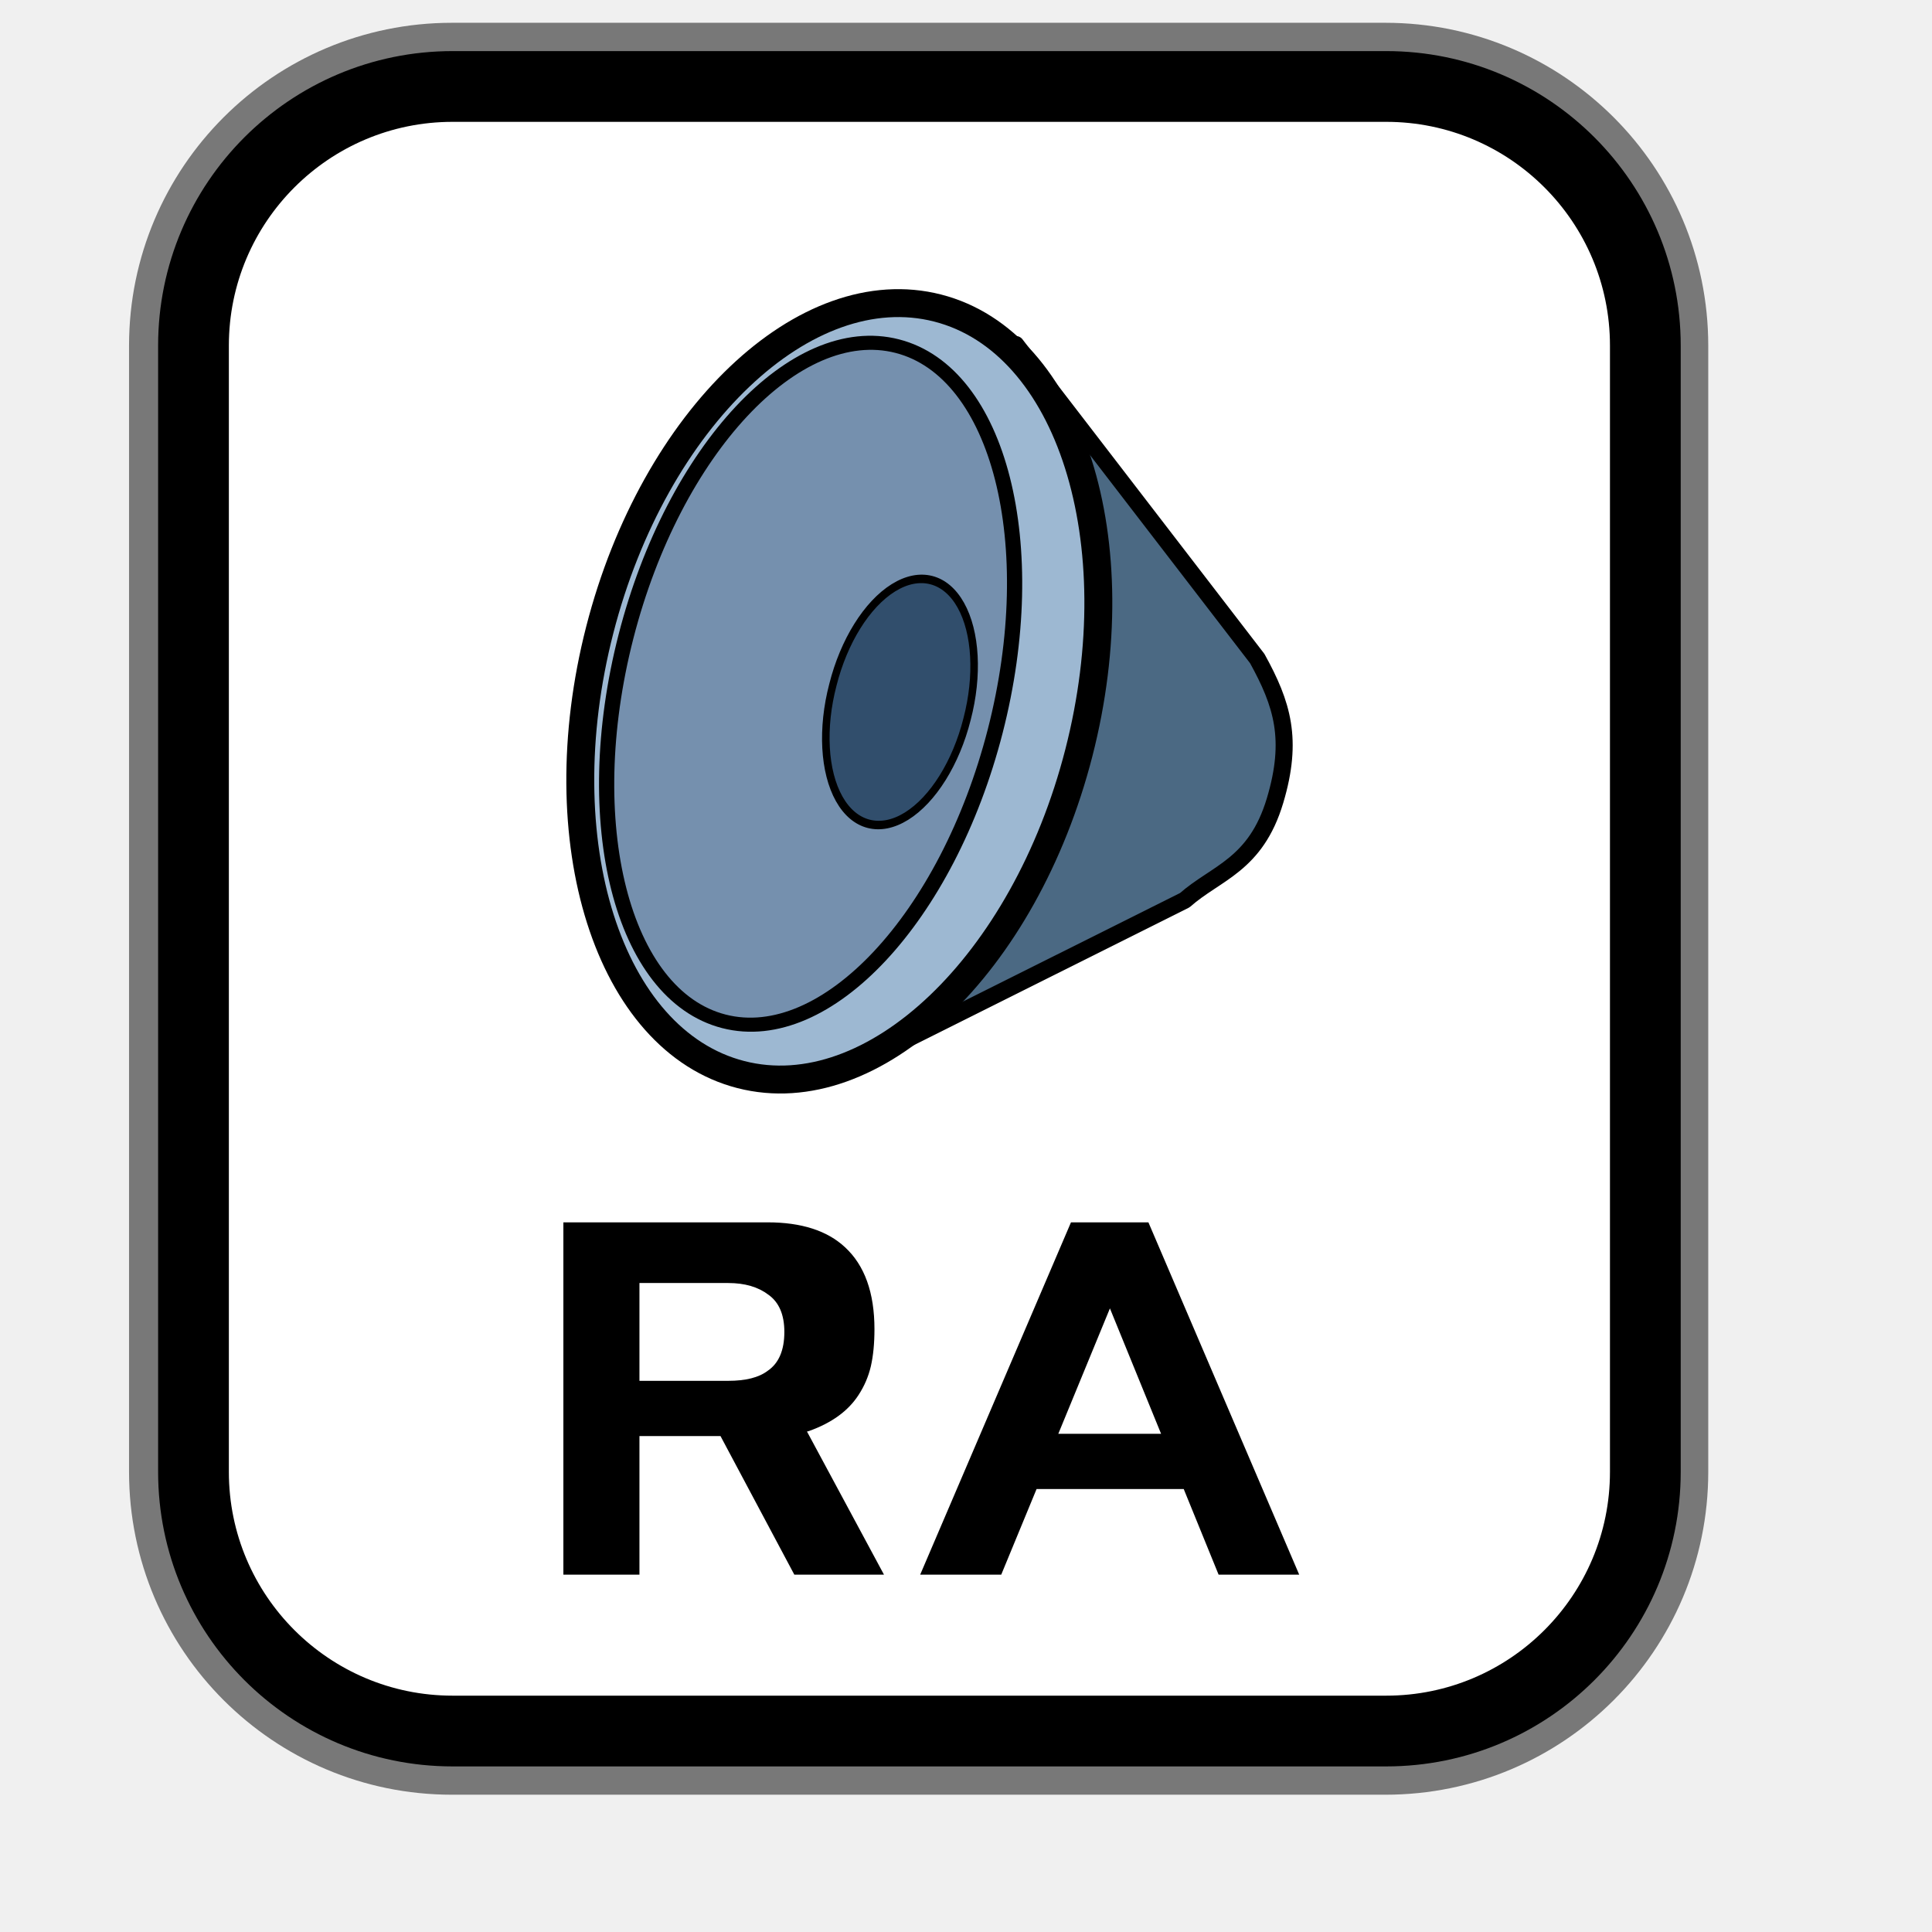
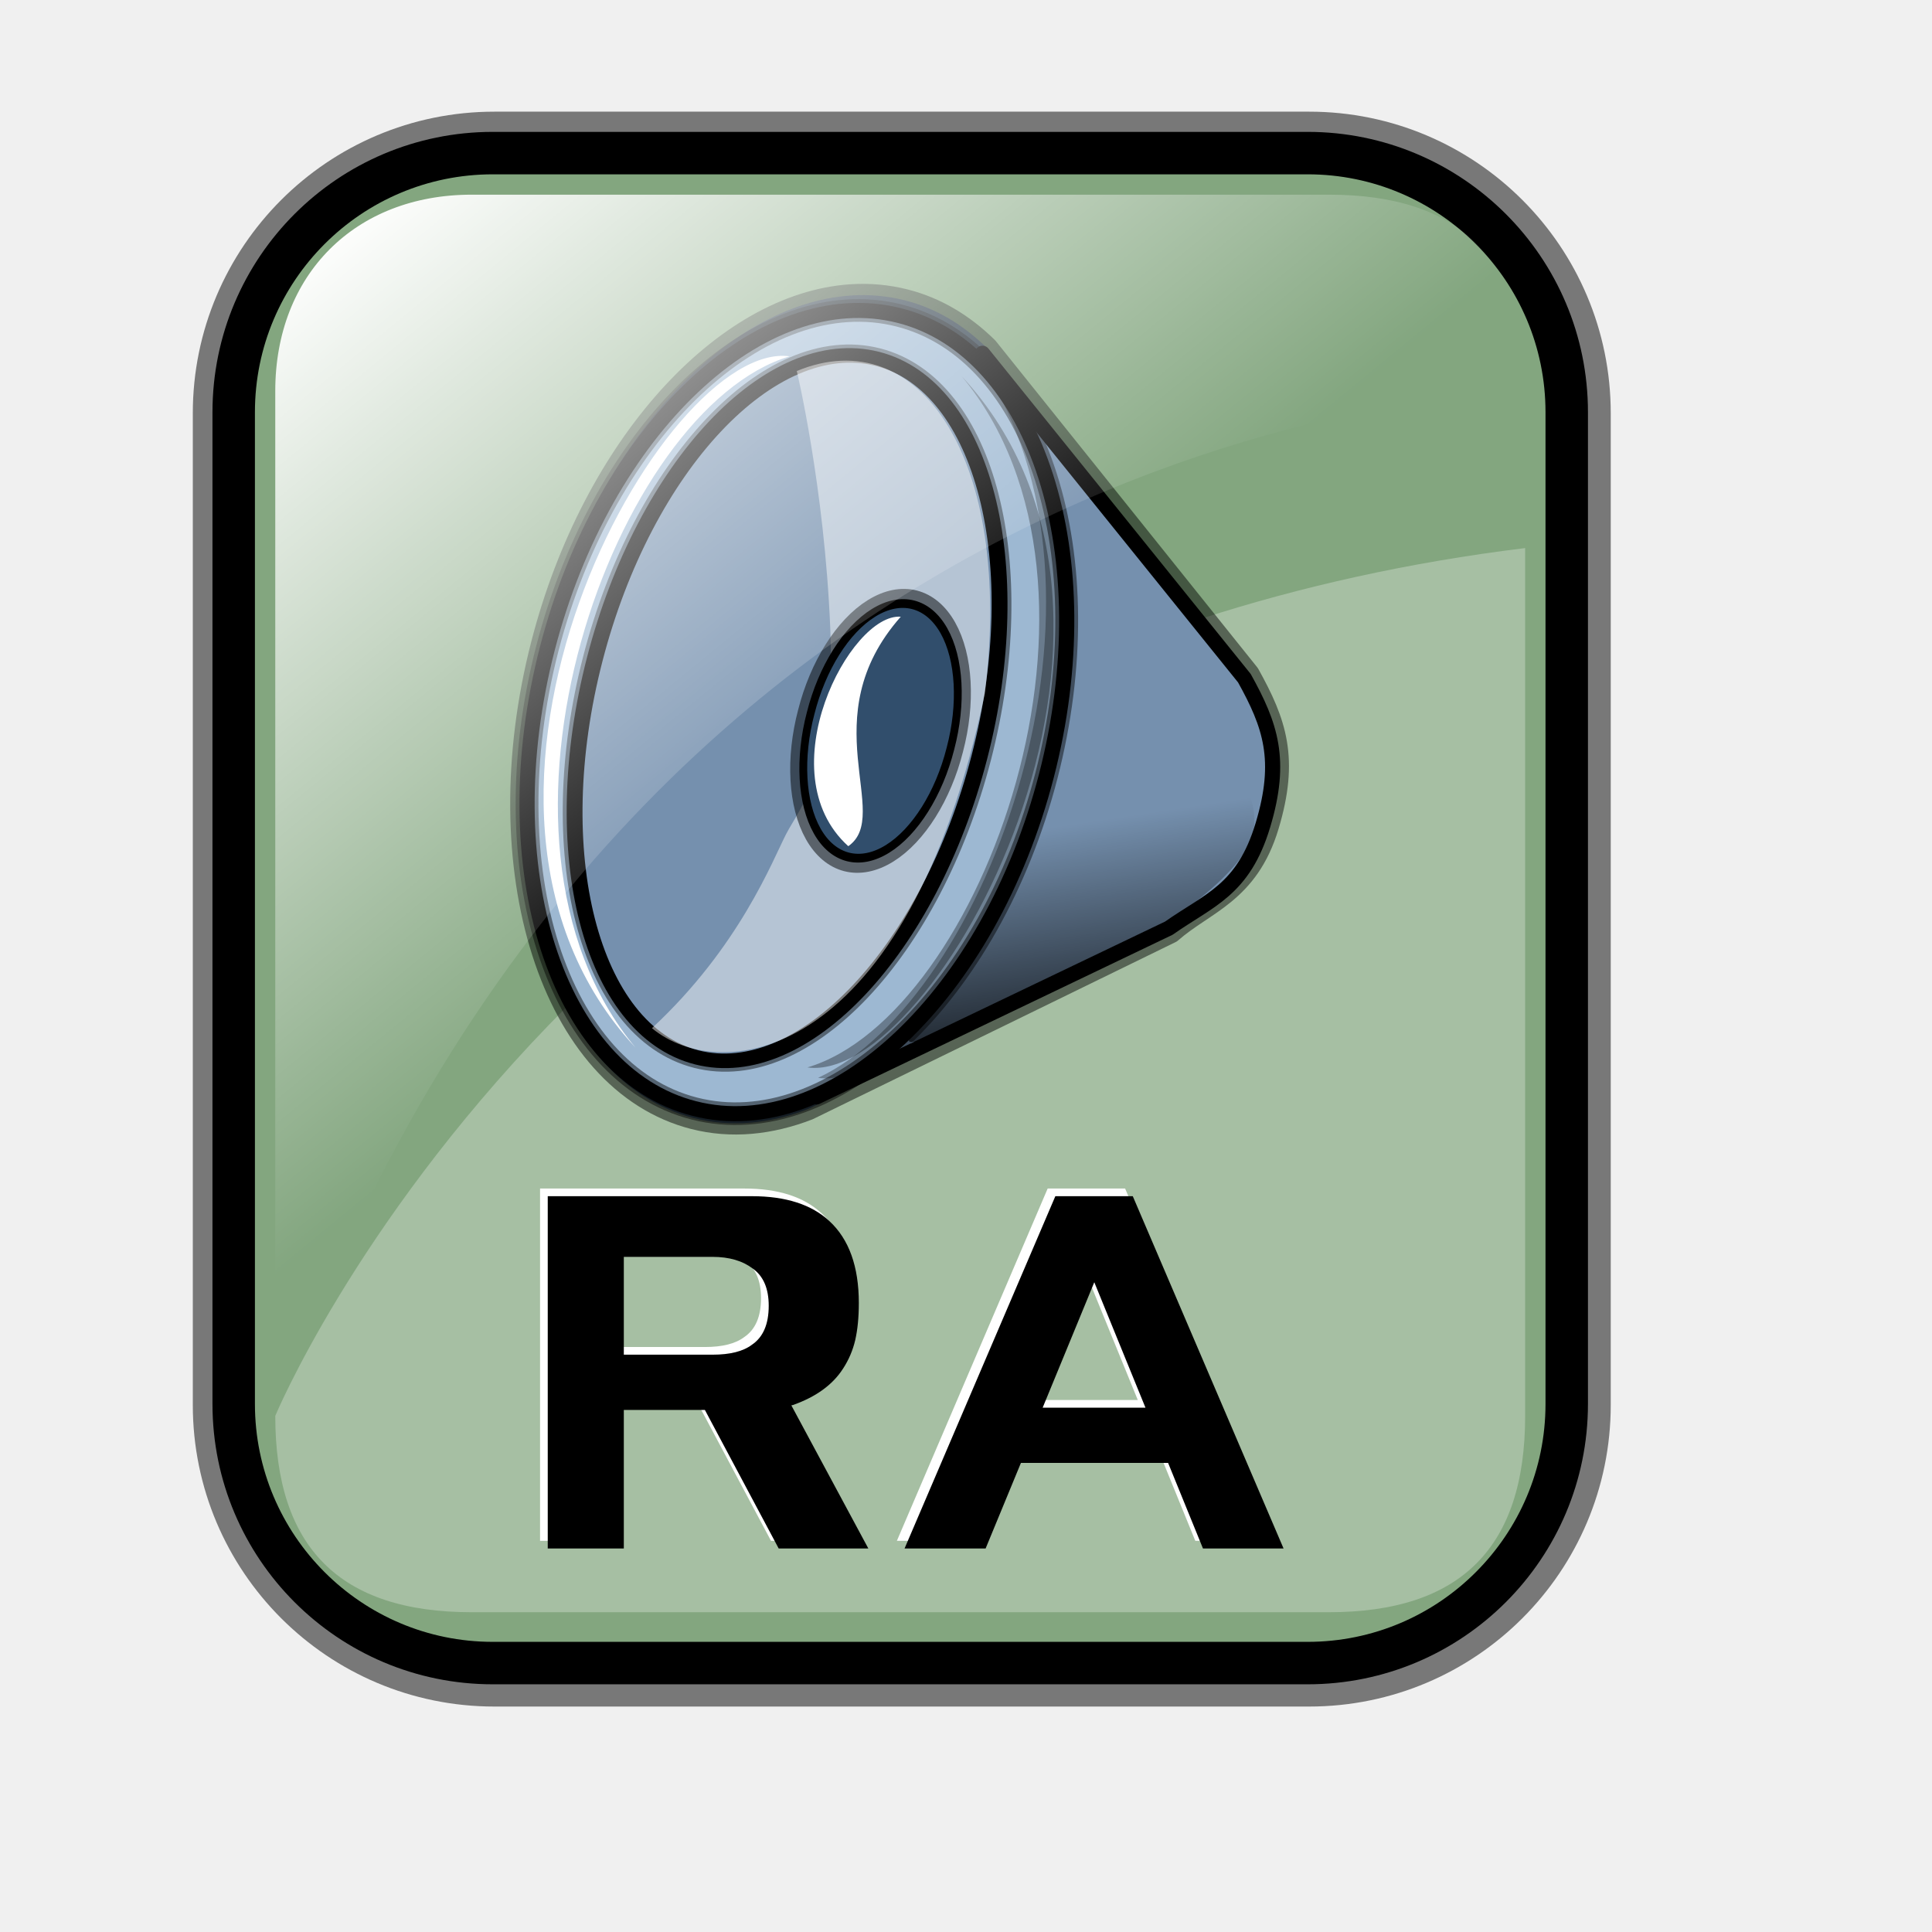
- <svg xmlns="http://www.w3.org/2000/svg" xmlns:xlink="http://www.w3.org/1999/xlink" id="svg1" width="128pt" height="128pt">
+ <svg xmlns="http://www.w3.org/2000/svg" xmlns:xlink="http://www.w3.org/1999/xlink" height="128pt" width="128pt" id="svg1">
  <defs id="defs3">
+     <linearGradient id="linearGradient3587">
+       <stop style="stop-color:#efe0cd;stop-opacity:0.561;" offset="0" id="stop3589" />
+       <stop style="stop-color:#cececd;stop-opacity:0.22;" offset="1" id="stop3591" />
+     </linearGradient>
+     <linearGradient id="linearGradient2832">
+       <stop id="stop2834" offset="0" style="stop-color:#ffffff;stop-opacity:1;" />
+       <stop id="stop2836" offset="1" style="stop-color:#ffffff;stop-opacity:0;" />
+     </linearGradient>
    <linearGradient id="linearGradient839">
-       <stop style="stop-color:#46a046;stop-opacity:1;" offset="0" id="stop840" />
-       <stop style="stop-color:#df421e;stop-opacity:1;" offset="0.394" id="stop841" />
-       <stop style="stop-color:#ada7c8;stop-opacity:1;" offset="0.72" id="stop842" />
-       <stop style="stop-color:#eed680;stop-opacity:1;" offset="1" id="stop843" />
+       <stop id="stop840" offset="0" style="stop-color:#46a046;stop-opacity:1;" />
+       <stop id="stop841" offset="0.394" style="stop-color:#df421e;stop-opacity:1;" />
+       <stop id="stop842" offset="0.72" style="stop-color:#ada7c8;stop-opacity:1;" />
+       <stop id="stop843" offset="1" style="stop-color:#eed680;stop-opacity:1;" />
    </linearGradient>
-     <linearGradient xlink:href="#linearGradient839" id="linearGradient836" x1="1.3267924e-17" y1="0.5" x2="1" y2="0.5" />
+     <linearGradient y2="0.5" x2="1" y1="0.5" x1="1.3267924e-17" id="linearGradient836" xlink:href="#linearGradient839" />
+     <linearGradient gradientUnits="userSpaceOnUse" y2="73.399" x2="72.999" y1="16.369" x1="23.984" gradientTransform="matrix(0.939922,0,0,0.896911,4.950743,6.511692)" id="linearGradient2830" xlink:href="#linearGradient2832" />
+     <linearGradient xlink:href="#linearGradient1700" id="linearGradient1407" gradientUnits="userSpaceOnUse" gradientTransform="matrix(0.777129,0,0,0.894628,-162.4688,12.76856)" x1="111.326" y1="124.28" x2="107.316" y2="93.732" />
+     <linearGradient xlink:href="#linearGradient1700" id="linearGradient1390" gradientUnits="userSpaceOnUse" gradientTransform="matrix(0.777129,0,0,0.894628,-2.922179,10.43077)" x1="111.326" y1="124.28" x2="107.316" y2="93.732" />
+     <linearGradient id="linearGradient1350">
+       <stop id="stop1352" offset="0" style="stop-color:#46a046;stop-opacity:1;" />
+       <stop id="stop1354" offset="0.394" style="stop-color:#df421e;stop-opacity:1;" />
+       <stop id="stop1356" offset="0.72" style="stop-color:#ada7c8;stop-opacity:1;" />
+       <stop id="stop1358" offset="1" style="stop-color:#eed680;stop-opacity:1;" />
+     </linearGradient>
+     <linearGradient y2="0.5" x2="1" y1="0.5" x1="1.3267924e-17" id="linearGradient1360" xlink:href="#linearGradient839" />
+     <linearGradient gradientUnits="userSpaceOnUse" y2="87.98" x2="128.67" y1="121.732" x1="123.504" gradientTransform="matrix(0.870364,0,0,1.001961,4.612015,4.886798)" id="linearGradient1362" xlink:href="#linearGradient1700" />
+     <linearGradient gradientUnits="userSpaceOnUse" y2="93.732" x2="107.316" y1="124.28" x1="111.326" gradientTransform="matrix(0.919657,0,0,1.058706,1.338192,1.084837)" id="linearGradient1703" xlink:href="#linearGradient1700" />
+     <linearGradient y2="0.5" x2="1" y1="0.5" x1="1.3267924e-17" id="linearGradient1363" xlink:href="#linearGradient839" />
+     <linearGradient id="linearGradient1353">
+       <stop id="stop1355" offset="0" style="stop-color:#46a046;stop-opacity:1;" />
+       <stop id="stop1357" offset="0.394" style="stop-color:#df421e;stop-opacity:1;" />
+       <stop id="stop1359" offset="0.72" style="stop-color:#ada7c8;stop-opacity:1;" />
+       <stop id="stop1361" offset="1" style="stop-color:#eed680;stop-opacity:1;" />
+     </linearGradient>
+     <linearGradient id="linearGradient1700">
+       <stop id="stop1701" offset="0" style="stop-color:#000000;stop-opacity:0.699;" />
+       <stop id="stop1702" offset="1" style="stop-color:#000000;stop-opacity:0;" />
+     </linearGradient>
+     <linearGradient xlink:href="#linearGradient839" id="linearGradient1427" x1="1.3267924e-17" y1="0.5" x2="1" y2="0.5" />
+     <linearGradient id="linearGradient1417">
+       <stop style="stop-color:#46a046;stop-opacity:1;" offset="0" id="stop1419" />
+       <stop style="stop-color:#df421e;stop-opacity:1;" offset="0.394" id="stop1421" />
+       <stop style="stop-color:#ada7c8;stop-opacity:1;" offset="0.72" id="stop1423" />
+       <stop style="stop-color:#eed680;stop-opacity:1;" offset="1" id="stop1425" />
+     </linearGradient>
+     <linearGradient y2="0.5" x2="1" y1="0.5" x1="1.3267924e-17" id="linearGradient1384" xlink:href="#linearGradient839" />
+     <linearGradient id="linearGradient1374">
+       <stop id="stop1376" offset="0" style="stop-color:#46a046;stop-opacity:1;" />
+       <stop id="stop1378" offset="0.394" style="stop-color:#df421e;stop-opacity:1;" />
+       <stop id="stop1380" offset="0.72" style="stop-color:#ada7c8;stop-opacity:1;" />
+       <stop id="stop1382" offset="1" style="stop-color:#eed680;stop-opacity:1;" />
+     </linearGradient>
+     <linearGradient y2="0.5" x2="1" y1="0.5" x1="1.3267924e-17" id="linearGradient2205" xlink:href="#linearGradient839" />
+     <linearGradient id="linearGradient2195">
+       <stop id="stop2197" offset="0" style="stop-color:#46a046;stop-opacity:1;" />
+       <stop id="stop2199" offset="0.394" style="stop-color:#df421e;stop-opacity:1;" />
+       <stop id="stop2201" offset="0.72" style="stop-color:#ada7c8;stop-opacity:1;" />
+       <stop id="stop2203" offset="1" style="stop-color:#eed680;stop-opacity:1;" />
+     </linearGradient>
+     <linearGradient y2="0.5" x2="1" y1="0.5" x1="1.3267924e-17" id="linearGradient3025" xlink:href="#linearGradient839" />
+     <linearGradient id="linearGradient3015">
+       <stop id="stop3017" offset="0" style="stop-color:#46a046;stop-opacity:1;" />
+       <stop id="stop3019" offset="0.394" style="stop-color:#df421e;stop-opacity:1;" />
+       <stop id="stop3021" offset="0.72" style="stop-color:#ada7c8;stop-opacity:1;" />
+       <stop id="stop3023" offset="1" style="stop-color:#eed680;stop-opacity:1;" />
+     </linearGradient>
+     <linearGradient y2="0.5" x2="1" y1="0.5" x1="1.3267924e-17" id="linearGradient3845" xlink:href="#linearGradient839" />
+     <linearGradient id="linearGradient3835">
+       <stop id="stop3837" offset="0" style="stop-color:#46a046;stop-opacity:1;" />
+       <stop id="stop3839" offset="0.394" style="stop-color:#df421e;stop-opacity:1;" />
+       <stop id="stop3841" offset="0.72" style="stop-color:#ada7c8;stop-opacity:1;" />
+       <stop id="stop3843" offset="1" style="stop-color:#eed680;stop-opacity:1;" />
+     </linearGradient>
+     <linearGradient y2="0.5" x2="1" y1="0.5" x1="1.3267924e-17" id="linearGradient4665" xlink:href="#linearGradient839" />
+     <linearGradient id="linearGradient4655">
+       <stop id="stop4657" offset="0" style="stop-color:#46a046;stop-opacity:1;" />
+       <stop id="stop4659" offset="0.394" style="stop-color:#df421e;stop-opacity:1;" />
+       <stop id="stop4661" offset="0.72" style="stop-color:#ada7c8;stop-opacity:1;" />
+       <stop id="stop4663" offset="1" style="stop-color:#eed680;stop-opacity:1;" />
+     </linearGradient>
+     <linearGradient y2="0.5" x2="1" y1="0.5" x1="1.3267924e-17" id="linearGradient5485" xlink:href="#linearGradient839" />
+     <linearGradient id="linearGradient5475">
+       <stop id="stop5477" offset="0" style="stop-color:#46a046;stop-opacity:1;" />
+       <stop id="stop5479" offset="0.394" style="stop-color:#df421e;stop-opacity:1;" />
+       <stop id="stop5481" offset="0.72" style="stop-color:#ada7c8;stop-opacity:1;" />
+       <stop id="stop5483" offset="1" style="stop-color:#eed680;stop-opacity:1;" />
+     </linearGradient>
+     <linearGradient y2="0.5" x2="1" y1="0.5" x1="1.3267924e-17" id="linearGradient6305" xlink:href="#linearGradient839" />
+     <linearGradient id="linearGradient6295">
+       <stop id="stop6297" offset="0" style="stop-color:#46a046;stop-opacity:1;" />
+       <stop id="stop6299" offset="0.394" style="stop-color:#df421e;stop-opacity:1;" />
+       <stop id="stop6301" offset="0.72" style="stop-color:#ada7c8;stop-opacity:1;" />
+       <stop id="stop6303" offset="1" style="stop-color:#eed680;stop-opacity:1;" />
+     </linearGradient>
+     <linearGradient y2="0.5" x2="1" y1="0.5" x1="1.3267924e-17" id="linearGradient7125" xlink:href="#linearGradient839" />
+     <linearGradient id="linearGradient7115">
+       <stop id="stop7117" offset="0" style="stop-color:#46a046;stop-opacity:1;" />
+       <stop id="stop7119" offset="0.394" style="stop-color:#df421e;stop-opacity:1;" />
+       <stop id="stop7121" offset="0.72" style="stop-color:#ada7c8;stop-opacity:1;" />
+       <stop id="stop7123" offset="1" style="stop-color:#eed680;stop-opacity:1;" />
+     </linearGradient>
+     <linearGradient xlink:href="#linearGradient839" id="linearGradient1432" x1="1.3267924e-17" y1="0.5" x2="1" y2="0.5" />
+     <linearGradient id="linearGradient1422">
+       <stop style="stop-color:#46a046;stop-opacity:1;" offset="0" id="stop1424" />
+       <stop style="stop-color:#df421e;stop-opacity:1;" offset="0.394" id="stop1426" />
+       <stop style="stop-color:#ada7c8;stop-opacity:1;" offset="0.72" id="stop1428" />
+       <stop style="stop-color:#eed680;stop-opacity:1;" offset="1" id="stop1430" />
+     </linearGradient>
+     <linearGradient xlink:href="#linearGradient839" id="linearGradient2255" x1="1.3267924e-17" y1="0.5" x2="1" y2="0.5" />
+     <linearGradient id="linearGradient2245">
+       <stop style="stop-color:#46a046;stop-opacity:1;" offset="0" id="stop2247" />
+       <stop style="stop-color:#df421e;stop-opacity:1;" offset="0.394" id="stop2249" />
+       <stop style="stop-color:#ada7c8;stop-opacity:1;" offset="0.72" id="stop2251" />
+       <stop style="stop-color:#eed680;stop-opacity:1;" offset="1" id="stop2253" />
+     </linearGradient>
  </defs>
-   <rect style="fill:none;fill-rule:evenodd;stroke:#000000;stroke-width:11.25;stroke-dasharray:none;stroke-opacity:0.5;stroke-linejoin:round;" id="rect834" width="128.252" height="145.276" x="17.024" y="7.638" ry="22.893" />
-   <rect style="fill:#ffffff;fill-rule:evenodd;stroke:#000000;stroke-width:6.25;stroke-dasharray:none;" id="rect828" width="128.252" height="145.276" x="17.092" y="7.638" ry="22.893" />
-   <path style="fill:#4b6983;fill-rule:evenodd;stroke:#000000;stroke-width:1.506;stroke-linejoin:round;" d="M 89.726,30.433 L 74.779,94.456 L 104.659,79.52 C 107.42,77.077 110.924,76.442 112.635,70.718 C 114.25,65.315 113.28,62.195 111.062,58.176 L 111.062,58.176 L 89.726,30.433 z " id="path831" />
-   <path style="fill-rule:evenodd;stroke:#000000;stroke-width:5;fill:#9db8d2;fill-opacity:1;stroke-dasharray:none;" id="path825" d="M 145.276 78.504 A 44.291 70.866 0 1 0 56.693,78.504 A 44.291 70.866 0 1 0 145.276 78.504 z" transform="matrix(0.477735,0.122682,-0.122682,0.477735,35.52938,11.17656)" />
-   <path style="fill-rule:evenodd;stroke:#000000;stroke-width:2.275;stroke-dasharray:none;fill:#7590ae;fill-opacity:1;" id="path826" d="M 131.102 85.591 A 28.346 56.693 0 1 0 74.409,85.591 A 28.346 56.693 0 1 0 131.102 85.591 z" transform="matrix(0.575251,0.147724,-0.135083,0.526023,24.05911,0.197551)" />
-   <path style="fill-rule:evenodd;stroke:#000000;stroke-width:1pt;fill:#314e6c;fill-opacity:1;" id="path827" d="M 46.063 51.929 A 12.402 19.488 0 1 0 21.26,51.929 A 12.402 19.488 0 1 0 46.063 51.929 z" transform="matrix(0.477735,0.122682,-0.140577,0.547423,70.71934,29.4528)" />
-   <path style="font-size:40;stroke-width:1pt;font-family:Trek;" d="M 81.287,139.098 L 94.607,107.978 L 101.447,107.978 L 114.767,139.098 L 107.647,139.098 L 104.567,131.538 L 91.567,131.538 L 88.447,139.098 L 81.287,139.098 z M 98.047,115.578 L 93.487,126.658 L 102.567,126.658 L 98.047,115.578 z M 63.647,126.858 L 56.487,126.858 L 56.487,139.098 L 49.767,139.098 L 49.767,107.978 L 67.807,107.978 C 70.793,107.978 73.073,108.711 74.647,110.178 C 76.38,111.778 77.247,114.191 77.247,117.418 C 77.247,118.671 77.14,119.765 76.927,120.698 C 76.713,121.605 76.353,122.445 75.847,123.218 C 74.94,124.631 73.473,125.698 71.447,126.418 L 71.287,126.458 L 78.087,139.098 L 70.167,139.098 L 63.647,126.858 z M 56.487,113.338 L 56.487,121.978 L 64.327,121.978 C 65.873,121.978 67.033,121.685 67.807,121.098 C 68.793,120.431 69.287,119.285 69.287,117.658 C 69.287,116.138 68.82,115.045 67.887,114.378 C 66.98,113.685 65.793,113.338 64.327,113.338 L 56.487,113.338 z " id="path851" />
+   <rect rx="22.893" ry="22.893" y="13.614" x="20.782" height="133.387" width="117.756" id="rect834" style="stroke-miterlimit:4;stroke-dasharray:none;stroke-opacity:0.5;stroke-linejoin:round;stroke-width:7.5;stroke:#000000;fill-rule:evenodd;fill:none" />
+   <rect rx="22.893" ry="22.893" y="13.524" x="20.644" height="133.387" width="117.756" id="rect828" style="stroke-miterlimit:4;stroke-dasharray:none;fill:#83a67f;fill-opacity:1;fill-rule:evenodd;stroke:#000000;stroke-width:3.75" />
+   <path id="path2838" d="M 117.381,142.419 L 41.663,142.419 C 30.018,142.419 24.316,136.717 24.316,125.073 C 24.316,125.073 51.937,58.557 134.727,48.415 L 134.727,125.073 C 134.727,136.717 129.025,142.419 117.381,142.419 z " style="stroke-width:6.25;stroke:none;fill-rule:evenodd;fill-opacity:0.279;fill:#ffffff" />
+   <g id="g1375" transform="matrix(0.529753,0,0,0.529753,37.55307,20.314)">
+     <path style="fill:#4b6983;fill-rule:evenodd;stroke:#000000;stroke-width:3.75;stroke-linejoin:round;stroke-miterlimit:4;stroke-opacity:0.477" d="M 71.063,10.925 C 49.872,12.301 28.066,36.057 19.551,68.987 C 9.82,106.621 21.146,142.059 44.83,148.099 C 51.074,149.691 57.537,149.023 63.877,146.572 L 124.323,117.064 C 129.922,112.144 137.136,110.557 140.508,99.353 C 143.88,88.15 141.794,82.2 137.297,74.106 L 93.703,19.701 C 89.797,15.855 85.239,13.072 80.061,11.752 C 77.101,10.997 74.09,10.728 71.063,10.925 z " id="path1539" />
+     <path id="path831" d="M 92.945,20.564 L 65.265,144.565 L 124.021,116.424 C 130.806,111.653 136.436,110.1 139.706,99.235 C 142.976,88.37 140.974,82.591 136.613,74.742 L 92.945,20.564 z " style="fill:#7590ae;fill-opacity:1;fill-rule:evenodd;stroke:#000000;stroke-width:2.524;stroke-linejoin:round;stroke-miterlimit:4" />
+     <path transform="matrix(0.939421,0.239581,-0.241243,0.932955,-13.93465,-17.0418)" d="M 145.276 78.504 A 44.291 70.866 0 1 1  56.693,78.504 A 44.291 70.866 0 1 1  145.276 78.504 z" id="path825" style="fill:#9db8d2;fill-opacity:1;fill-rule:evenodd;stroke:#000000;stroke-width:2.611;stroke-miterlimit:4" />
+     <path transform="matrix(1.131177,0.288486,-0.265628,1.027252,-33.1397,-37.83387)" d="M 131.102 85.591 A 28.346 56.693 0 1 1  74.409,85.591 A 28.346 56.693 0 1 1  131.102 85.591 z" id="path4029" style="fill:#7590ae;fill-opacity:1;fill-rule:evenodd;stroke:#000000;stroke-width:3.402;stroke-miterlimit:4;stroke-opacity:0.459" />
+     <path transform="matrix(1.131177,0.288486,-0.265628,1.027252,-33.1397,-37.83387)" d="M 131.102 85.591 A 28.346 56.693 0 1 1  74.409,85.591 A 28.346 56.693 0 1 1  131.102 85.591 z" id="path826" style="fill:#7590ae;fill-opacity:1;fill-rule:evenodd;stroke:#000000;stroke-width:2.275" />
+     <path id="path2788" d="M 61.979,23.522 C 61.979,23.522 66.585,42.767 67.558,66.384 C 68.531,90.001 62.467,96.331 60.197,100.739 C 57.927,105.148 52.415,119.565 37.823,133.105 C 49.496,142.806 80.398,138.663 93.336,77.311 C 98.2,38.264 82.408,15.081 61.979,23.522 z " style="fill:#ffffff;fill-opacity:0.466;fill-rule:evenodd;stroke:none;stroke-width:1pt;stroke-linecap:butt;stroke-linejoin:miter;stroke-opacity:1" />
+     <path transform="matrix(0.939421,0.239581,-0.276433,1.069045,58.67646,19.94617)" d="M 46.063 51.929 A 12.402 19.488 0 1 1  21.26,51.929 A 12.402 19.488 0 1 1  46.063 51.929 z" id="path5272" style="fill:#314e6c;fill-opacity:1;fill-rule:evenodd;stroke:#000000;stroke-width:4.453;stroke-miterlimit:4;stroke-opacity:0.5" />
+     <path transform="matrix(0.939421,0.239581,-0.276433,1.069045,58.67646,19.94617)" d="M 46.063 51.929 A 12.402 19.488 0 1 1  21.26,51.929 A 12.402 19.488 0 1 1  46.063 51.929 z" id="path827" style="fill:#314e6c;fill-opacity:1;fill-rule:evenodd;stroke:#000000;stroke-width:1pt" />
+     <path transform="matrix(0.939421,0.239581,-0.241243,0.932955,-13.93465,-17.0418)" d="M 145.276 78.504 A 44.291 70.866 0 1 1  56.693,78.504 A 44.291 70.866 0 1 1  145.276 78.504 z" id="path922" style="fill:none;fill-opacity:1;fill-rule:evenodd;stroke:#000000;stroke-width:3.917;stroke-miterlimit:4;stroke-opacity:0.461" />
+     <path id="path923" d="M 60.788,21.071 C 39.711,18.153 -3.186,95.157 35.078,136.339 C 5.603,100.977 31.775,29.706 60.788,21.071 z " style="fill:#ffffff;fill-opacity:1;fill-rule:evenodd;stroke:none;stroke-width:1pt;stroke-linecap:butt;stroke-linejoin:miter;stroke-opacity:1" />
+     <path id="path1545" d="M 70.562,102.755 C 56.943,90.433 70.886,63.843 79.317,64.492 C 64.401,81.353 78.02,97.567 70.562,102.755 z " style="fill:#ffffff;fill-opacity:1;fill-rule:evenodd;stroke:none;stroke-width:1pt;stroke-linecap:butt;stroke-linejoin:miter;stroke-opacity:1" />
+     <path id="path1078" d="M 98.304,109.564 L 80.794,134.857 C 77.825,139.145 129.434,118.644 137.865,101.782 C 142.404,84.92 109.329,72.598 109.329,72.598 L 98.304,109.564 z " style="fill:url(#linearGradient1703);fill-opacity:1;fill-rule:evenodd;stroke:none;stroke-width:0.25pt;stroke-linecap:butt;stroke-linejoin:miter;stroke-opacity:1" />
+     <path id="path2074" d="M 65.529,141.389 C 86.606,144.43 130.706,65.025 92.443,22.113 C 118.708,60.633 93.74,128.211 65.529,141.389 z " style="fill:#000000;fill-opacity:0.3;fill-rule:evenodd;stroke:none;stroke-width:1pt;stroke-linecap:butt;stroke-linejoin:miter;stroke-opacity:1" />
+     <path id="path5112" d="M 63.753,139.648 C 84.831,142.567 127.727,65.562 89.464,24.38 C 118.939,59.742 92.767,131.013 63.753,139.648 z " style="fill:#000000;fill-opacity:0.332;fill-rule:evenodd;stroke:none;stroke-width:1pt;stroke-linecap:butt;stroke-linejoin:miter;stroke-opacity:1" />
+   </g>
+   <path style="font-size:40;fill:#ffffff;fill-opacity:1;stroke-width:1pt;font-family:Trek" d="M 79.228,136.111 L 92.548,104.991 L 99.388,104.991 L 112.708,136.111 L 105.588,136.111 L 102.508,128.551 L 89.508,128.551 L 86.388,136.111 L 79.228,136.111 z M 95.988,112.591 L 91.428,123.671 L 100.508,123.671 L 95.988,112.591 z M 61.588,123.871 L 54.428,123.871 L 54.428,136.111 L 47.708,136.111 L 47.708,104.991 L 65.748,104.991 C 68.735,104.991 71.015,105.724 72.588,107.191 C 74.321,108.791 75.188,111.204 75.188,114.431 C 75.188,115.684 75.081,116.777 74.868,117.711 C 74.655,118.617 74.295,119.457 73.788,120.231 C 72.881,121.644 71.415,122.711 69.388,123.431 L 69.228,123.471 L 76.028,136.111 L 68.108,136.111 L 61.588,123.871 z M 54.428,110.351 L 54.428,118.991 L 62.268,118.991 C 63.815,118.991 64.975,118.697 65.748,118.111 C 66.735,117.444 67.228,116.297 67.228,114.671 C 67.228,113.151 66.761,112.057 65.828,111.391 C 64.921,110.697 63.735,110.351 62.268,110.351 L 54.428,110.351 z " id="path2279" />
+   <path style="font-size:40;stroke-width:1pt;font-family:Trek" d="M 79.906,136.788 L 93.226,105.668 L 100.066,105.668 L 113.386,136.788 L 106.266,136.788 L 103.186,129.228 L 90.186,129.228 L 87.066,136.788 L 79.906,136.788 z M 96.666,113.268 L 92.106,124.348 L 101.186,124.348 L 96.666,113.268 z M 62.266,124.548 L 55.106,124.548 L 55.106,136.788 L 48.386,136.788 L 48.386,105.668 L 66.426,105.668 C 69.412,105.668 71.692,106.402 73.266,107.868 C 74.999,109.468 75.866,111.882 75.866,115.108 C 75.866,116.362 75.759,117.455 75.546,118.388 C 75.332,119.295 74.972,120.135 74.466,120.908 C 73.559,122.322 72.092,123.388 70.066,124.108 L 69.906,124.148 L 76.706,136.788 L 68.786,136.788 L 62.266,124.548 z M 55.106,111.028 L 55.106,119.668 L 62.946,119.668 C 64.492,119.668 65.652,119.375 66.426,118.788 C 67.412,118.122 67.906,116.975 67.906,115.348 C 67.906,113.828 67.439,112.735 66.506,112.068 C 65.599,111.375 64.412,111.028 62.946,111.028 L 55.106,111.028 z " id="path851" />
+   <path id="rect2063" d="M 41.663,17.197 L 117.381,17.197 C 129.025,17.197 134.727,22.899 134.727,34.544 C 134.727,34.544 55.441,35.449 24.316,125.892 L 24.316,34.544 C 24.316,24.255 31.374,17.197 41.663,17.197 z " style="fill:url(#linearGradient2830);fill-opacity:1;fill-rule:evenodd;stroke:none;stroke-width:6.25" />
</svg>
